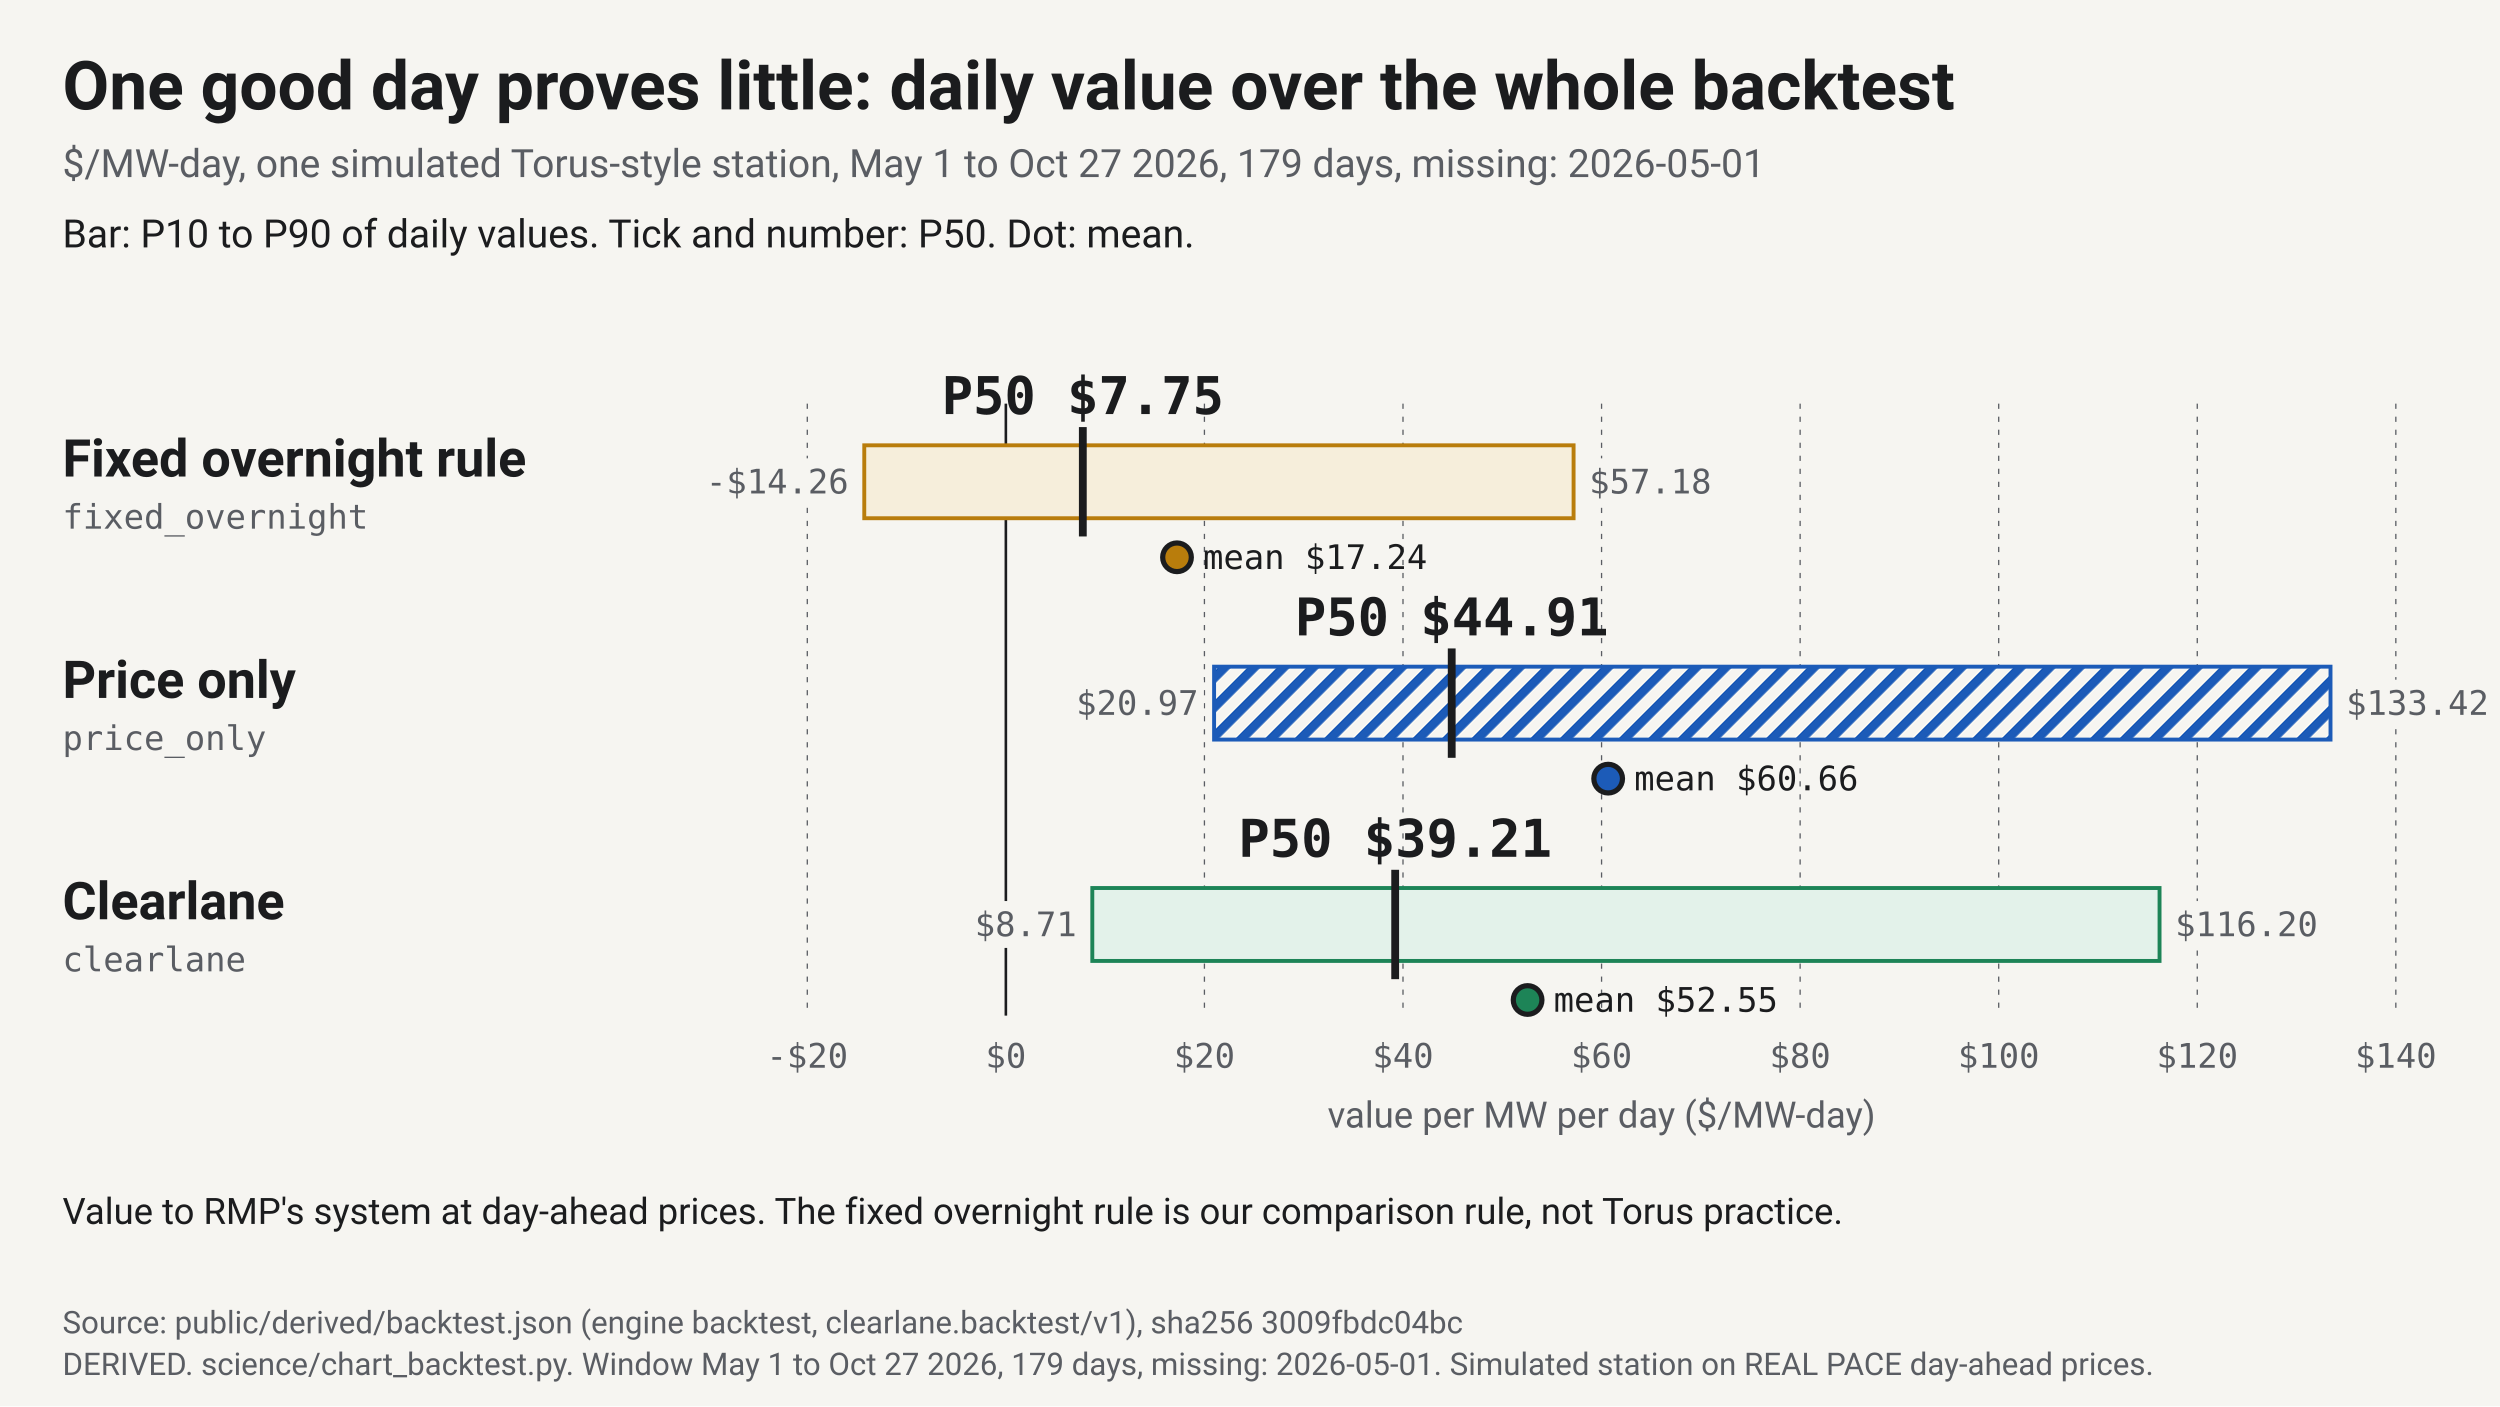
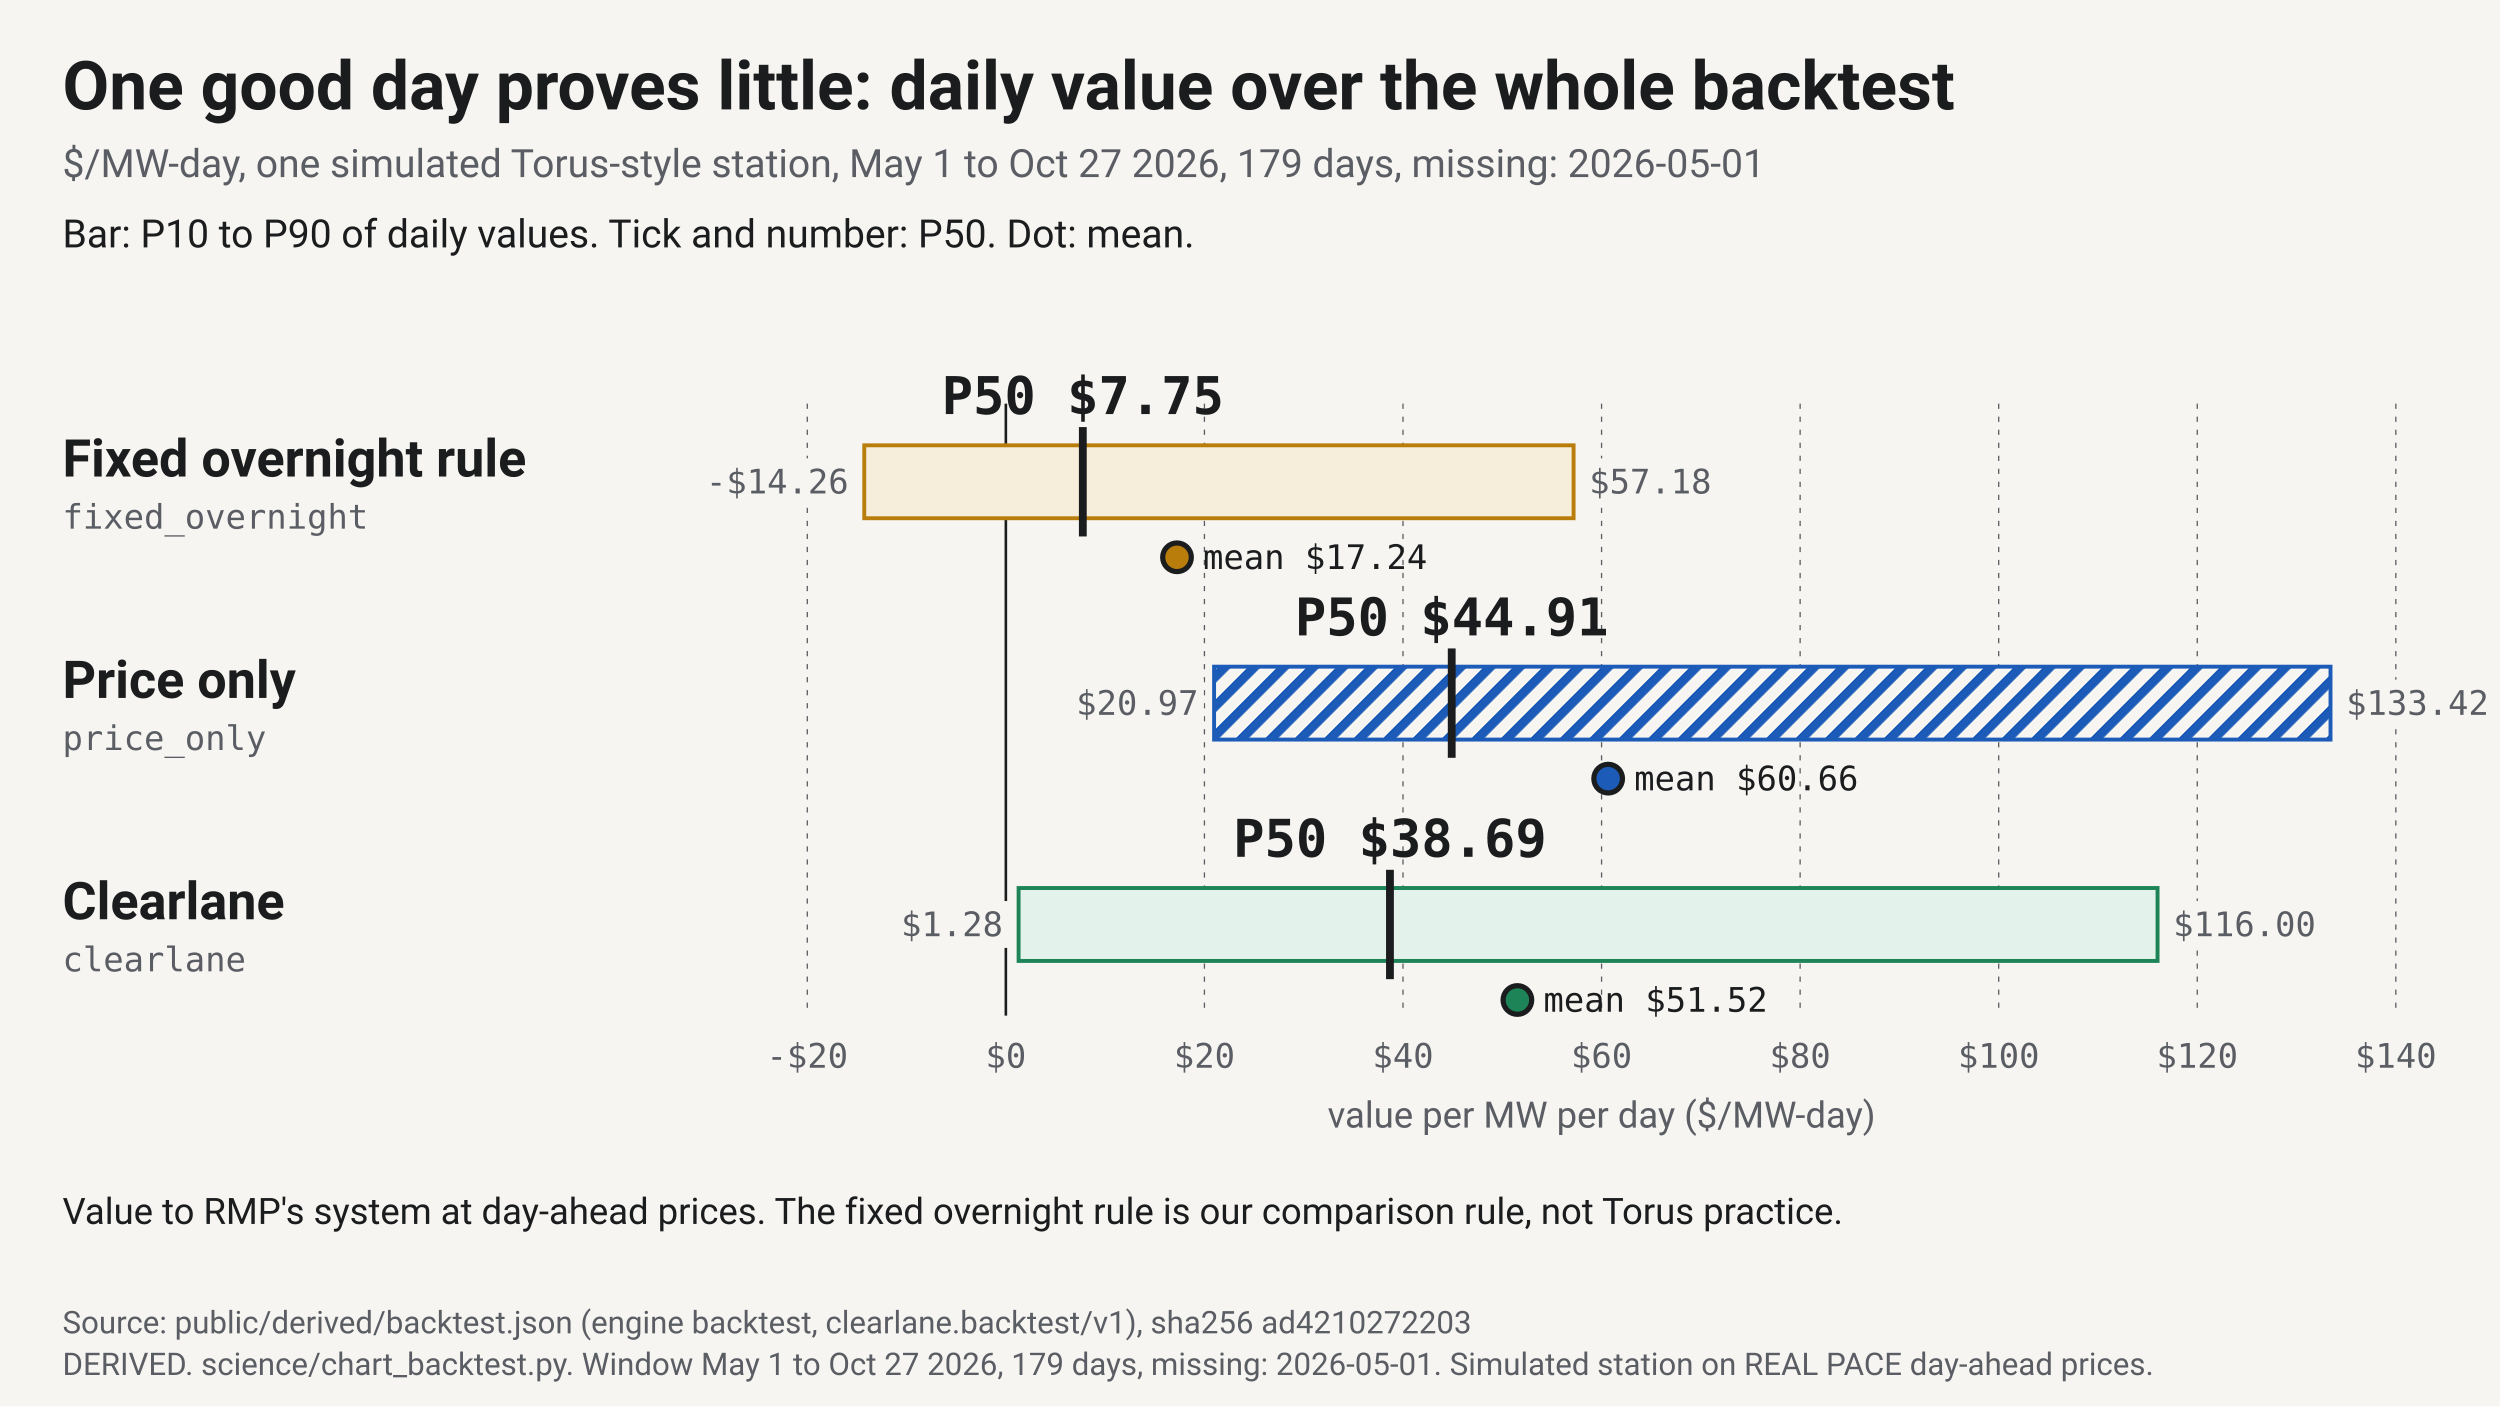
<svg xmlns="http://www.w3.org/2000/svg" viewBox="0 0 1920 1080" width="1920" height="1080" role="img">
  <defs>
    <pattern id="hatch-accent" width="16" height="16" patternUnits="userSpaceOnUse" patternTransform="rotate(45)">
      <rect x="0" y="0" width="16" height="16" fill="#f6f5f1" />
      <rect x="0" y="0" width="7" height="16" fill="#1c5bb8" />
    </pattern>
  </defs>
  <rect x="0" y="0" width="1920" height="1080" fill="#f6f5f1" />
  <text x="48" y="84" font-family="system-ui, -apple-system, Segoe UI, Roboto, Helvetica, Arial, sans-serif" font-size="52" font-weight="bold" text-anchor="start" fill="#1b1c1e">One good day proves little: daily value over the whole backtest</text>
  <text x="48" y="136" font-family="system-ui, -apple-system, Segoe UI, Roboto, Helvetica, Arial, sans-serif" font-size="30" font-weight="normal" text-anchor="start" fill="#5a5d63">$/MW-day, one simulated Torus-style station, May 1 to Oct 27 2026, 179 days, missing: 2026-05-01</text>
  <text x="48" y="190" font-family="system-ui, -apple-system, Segoe UI, Roboto, Helvetica, Arial, sans-serif" font-size="30" font-weight="normal" text-anchor="start" fill="#1b1c1e">Bar: P10 to P90 of daily values.  Tick and number: P50.  Dot: mean.</text>
  <line x1="620" y1="310" x2="620" y2="780" stroke="#5a5d63" stroke-width="1" stroke-dasharray="4 6" />
  <text x="620" y="820" font-family="ui-monospace, SFMono-Regular, Menlo, Consolas, monospace" font-size="26" font-weight="normal" text-anchor="middle" fill="#5a5d63">-$20</text>
  <line x1="772.5" y1="310" x2="772.5" y2="780" stroke="#1b1c1e" stroke-width="2" />
  <text x="772.5" y="820" font-family="ui-monospace, SFMono-Regular, Menlo, Consolas, monospace" font-size="26" font-weight="normal" text-anchor="middle" fill="#5a5d63">$0</text>
  <line x1="925" y1="310" x2="925" y2="780" stroke="#5a5d63" stroke-width="1" stroke-dasharray="4 6" />
  <text x="925" y="820" font-family="ui-monospace, SFMono-Regular, Menlo, Consolas, monospace" font-size="26" font-weight="normal" text-anchor="middle" fill="#5a5d63">$20</text>
  <line x1="1077.5" y1="310" x2="1077.5" y2="780" stroke="#5a5d63" stroke-width="1" stroke-dasharray="4 6" />
  <text x="1077.5" y="820" font-family="ui-monospace, SFMono-Regular, Menlo, Consolas, monospace" font-size="26" font-weight="normal" text-anchor="middle" fill="#5a5d63">$40</text>
  <line x1="1230" y1="310" x2="1230" y2="780" stroke="#5a5d63" stroke-width="1" stroke-dasharray="4 6" />
  <text x="1230" y="820" font-family="ui-monospace, SFMono-Regular, Menlo, Consolas, monospace" font-size="26" font-weight="normal" text-anchor="middle" fill="#5a5d63">$60</text>
  <line x1="1382.5" y1="310" x2="1382.5" y2="780" stroke="#5a5d63" stroke-width="1" stroke-dasharray="4 6" />
  <text x="1382.5" y="820" font-family="ui-monospace, SFMono-Regular, Menlo, Consolas, monospace" font-size="26" font-weight="normal" text-anchor="middle" fill="#5a5d63">$80</text>
  <line x1="1535" y1="310" x2="1535" y2="780" stroke="#5a5d63" stroke-width="1" stroke-dasharray="4 6" />
  <text x="1535" y="820" font-family="ui-monospace, SFMono-Regular, Menlo, Consolas, monospace" font-size="26" font-weight="normal" text-anchor="middle" fill="#5a5d63">$100</text>
  <line x1="1687.5" y1="310" x2="1687.5" y2="780" stroke="#5a5d63" stroke-width="1" stroke-dasharray="4 6" />
  <text x="1687.5" y="820" font-family="ui-monospace, SFMono-Regular, Menlo, Consolas, monospace" font-size="26" font-weight="normal" text-anchor="middle" fill="#5a5d63">$120</text>
  <line x1="1840" y1="310" x2="1840" y2="780" stroke="#5a5d63" stroke-width="1" stroke-dasharray="4 6" />
  <text x="1840" y="820" font-family="ui-monospace, SFMono-Regular, Menlo, Consolas, monospace" font-size="26" font-weight="normal" text-anchor="middle" fill="#5a5d63">$140</text>
  <text x="1230" y="866" font-family="system-ui, -apple-system, Segoe UI, Roboto, Helvetica, Arial, sans-serif" font-size="28" font-weight="normal" text-anchor="middle" fill="#5a5d63">value per MW per day ($/MW-day)</text>
  <text x="48" y="366" font-family="system-ui, -apple-system, Segoe UI, Roboto, Helvetica, Arial, sans-serif" font-size="40" font-weight="bold" text-anchor="start" fill="#1b1c1e">Fixed overnight rule</text>
  <text x="48" y="406" font-family="ui-monospace, SFMono-Regular, Menlo, Consolas, monospace" font-size="26" font-weight="normal" text-anchor="start" fill="#5a5d63">fixed_overnight</text>
  <rect data-role="p10-p90" x="663.76" y="342" width="544.75" height="56" fill="#f6eedb" stroke="#b97d0c" stroke-width="3" />
  <rect x="538.56" y="352" width="117.2" height="36" fill="#f6f5f1" />
  <text x="651.76" y="379" font-family="ui-monospace, SFMono-Regular, Menlo, Consolas, monospace" font-size="26" font-weight="normal" text-anchor="end" fill="#5a5d63">-$14.26</text>
  <rect x="1216.51" y="352" width="101.6" height="36" fill="#f6f5f1" />
  <text x="1220.51" y="379" font-family="ui-monospace, SFMono-Regular, Menlo, Consolas, monospace" font-size="26" font-weight="normal" text-anchor="start" fill="#5a5d63">$57.18</text>
  <line data-role="p50" x1="831.6" y1="328" x2="831.6" y2="412" stroke="#1b1c1e" stroke-width="6" />
  <text x="831.6" y="318" font-family="ui-monospace, SFMono-Regular, Menlo, Consolas, monospace" font-size="40" font-weight="bold" text-anchor="middle" fill="#1b1c1e">P50 $7.75</text>
  <circle data-role="mean" cx="903.94" cy="428" r="11" fill="#b97d0c" stroke="#1b1c1e" stroke-width="4" />
  <text x="923.94" y="437" font-family="ui-monospace, SFMono-Regular, Menlo, Consolas, monospace" font-size="26" font-weight="normal" text-anchor="start" fill="#1b1c1e">mean $17.24</text>
  <text x="48" y="536" font-family="system-ui, -apple-system, Segoe UI, Roboto, Helvetica, Arial, sans-serif" font-size="40" font-weight="bold" text-anchor="start" fill="#1b1c1e">Price only</text>
  <text x="48" y="576" font-family="ui-monospace, SFMono-Regular, Menlo, Consolas, monospace" font-size="26" font-weight="normal" text-anchor="start" fill="#5a5d63">price_only</text>
  <rect data-role="p10-p90" x="932.42" y="512" width="857.41" height="56" fill="url(#hatch-accent)" stroke="#1c5bb8" stroke-width="3" />
  <rect x="822.82" y="522" width="101.6" height="36" fill="#f6f5f1" />
  <text x="920.42" y="549" font-family="ui-monospace, SFMono-Regular, Menlo, Consolas, monospace" font-size="26" font-weight="normal" text-anchor="end" fill="#5a5d63">$20.97</text>
  <rect x="1797.84" y="522" width="117.2" height="36" fill="#f6f5f1" />
  <text x="1801.84" y="549" font-family="ui-monospace, SFMono-Regular, Menlo, Consolas, monospace" font-size="26" font-weight="normal" text-anchor="start" fill="#5a5d63">$133.42</text>
  <line data-role="p50" x1="1114.91" y1="498" x2="1114.91" y2="582" stroke="#1b1c1e" stroke-width="6" />
  <text x="1114.91" y="488" font-family="ui-monospace, SFMono-Regular, Menlo, Consolas, monospace" font-size="40" font-weight="bold" text-anchor="middle" fill="#1b1c1e">P50 $44.91</text>
  <circle data-role="mean" cx="1235.07" cy="598" r="11" fill="#1c5bb8" stroke="#1b1c1e" stroke-width="4" />
  <text x="1255.07" y="607" font-family="ui-monospace, SFMono-Regular, Menlo, Consolas, monospace" font-size="26" font-weight="normal" text-anchor="start" fill="#1b1c1e">mean $60.66</text>
  <text x="48" y="706" font-family="system-ui, -apple-system, Segoe UI, Roboto, Helvetica, Arial, sans-serif" font-size="40" font-weight="bold" text-anchor="start" fill="#1b1c1e">Clearlane</text>
  <text x="48" y="746" font-family="ui-monospace, SFMono-Regular, Menlo, Consolas, monospace" font-size="26" font-weight="normal" text-anchor="start" fill="#5a5d63">clearlane</text>
-   <rect data-role="p10-p90" x="838.89" y="682" width="819.64" height="56" fill="#e3f2ea" stroke="#1d8457" stroke-width="3" />
-   <rect x="744.89" y="692" width="86" height="36" fill="#f6f5f1" />
-   <text x="826.89" y="719" font-family="ui-monospace, SFMono-Regular, Menlo, Consolas, monospace" font-size="26" font-weight="normal" text-anchor="end" fill="#5a5d63">$8.71</text>
-   <rect x="1666.52" y="692" width="117.2" height="36" fill="#f6f5f1" />
-   <text x="1670.52" y="719" font-family="ui-monospace, SFMono-Regular, Menlo, Consolas, monospace" font-size="26" font-weight="normal" text-anchor="start" fill="#5a5d63">$116.20</text>
-   <line data-role="p50" x1="1071.5" y1="668" x2="1071.5" y2="752" stroke="#1b1c1e" stroke-width="6" />
-   <text x="1071.5" y="658" font-family="ui-monospace, SFMono-Regular, Menlo, Consolas, monospace" font-size="40" font-weight="bold" text-anchor="middle" fill="#1b1c1e">P50 $39.21</text>
-   <circle data-role="mean" cx="1173.2" cy="768" r="11" fill="#1d8457" stroke="#1b1c1e" stroke-width="4" />
-   <text x="1193.2" y="777" font-family="ui-monospace, SFMono-Regular, Menlo, Consolas, monospace" font-size="26" font-weight="normal" text-anchor="start" fill="#1b1c1e">mean $52.55</text>
+   <rect data-role="p10-p90" x="782.28" y="682" width="874.72" height="56" fill="#e3f2ea" stroke="#1d8457" stroke-width="3" />
+   <rect x="688.28" y="692" width="86" height="36" fill="#f6f5f1" />
+   <text x="770.28" y="719" font-family="ui-monospace, SFMono-Regular, Menlo, Consolas, monospace" font-size="26" font-weight="normal" text-anchor="end" fill="#5a5d63">$1.28</text>
+   <rect x="1664.99" y="692" width="117.2" height="36" fill="#f6f5f1" />
+   <text x="1668.99" y="719" font-family="ui-monospace, SFMono-Regular, Menlo, Consolas, monospace" font-size="26" font-weight="normal" text-anchor="start" fill="#5a5d63">$116.00</text>
+   <line data-role="p50" x1="1067.48" y1="668" x2="1067.48" y2="752" stroke="#1b1c1e" stroke-width="6" />
+   <text x="1067.48" y="658" font-family="ui-monospace, SFMono-Regular, Menlo, Consolas, monospace" font-size="40" font-weight="bold" text-anchor="middle" fill="#1b1c1e">P50 $38.69</text>
+   <circle data-role="mean" cx="1165.36" cy="768" r="11" fill="#1d8457" stroke="#1b1c1e" stroke-width="4" />
+   <text x="1185.36" y="777" font-family="ui-monospace, SFMono-Regular, Menlo, Consolas, monospace" font-size="26" font-weight="normal" text-anchor="start" fill="#1b1c1e">mean $51.52</text>
  <text x="48" y="940" font-family="system-ui, -apple-system, Segoe UI, Roboto, Helvetica, Arial, sans-serif" font-size="28" font-weight="normal" text-anchor="start" fill="#1b1c1e">Value to RMP's system at day-ahead prices. The fixed overnight rule is our comparison rule, not Torus practice.</text>
-   <text x="48" y="1024" font-family="system-ui, -apple-system, Segoe UI, Roboto, Helvetica, Arial, sans-serif" font-size="24" font-weight="normal" text-anchor="start" fill="#5a5d63">Source: public/derived/backtest.json (engine backtest, clearlane.backtest/v1), sha256 3009fbdc04bc</text>
+   <text x="48" y="1024" font-family="system-ui, -apple-system, Segoe UI, Roboto, Helvetica, Arial, sans-serif" font-size="24" font-weight="normal" text-anchor="start" fill="#5a5d63">Source: public/derived/backtest.json (engine backtest, clearlane.backtest/v1), sha256 ad4210272203</text>
  <text x="48" y="1056" font-family="system-ui, -apple-system, Segoe UI, Roboto, Helvetica, Arial, sans-serif" font-size="24" font-weight="normal" text-anchor="start" fill="#5a5d63">DERIVED. science/chart_backtest.py. Window May 1 to Oct 27 2026, 179 days, missing: 2026-05-01. Simulated station on REAL PACE day-ahead prices.</text>
</svg>
